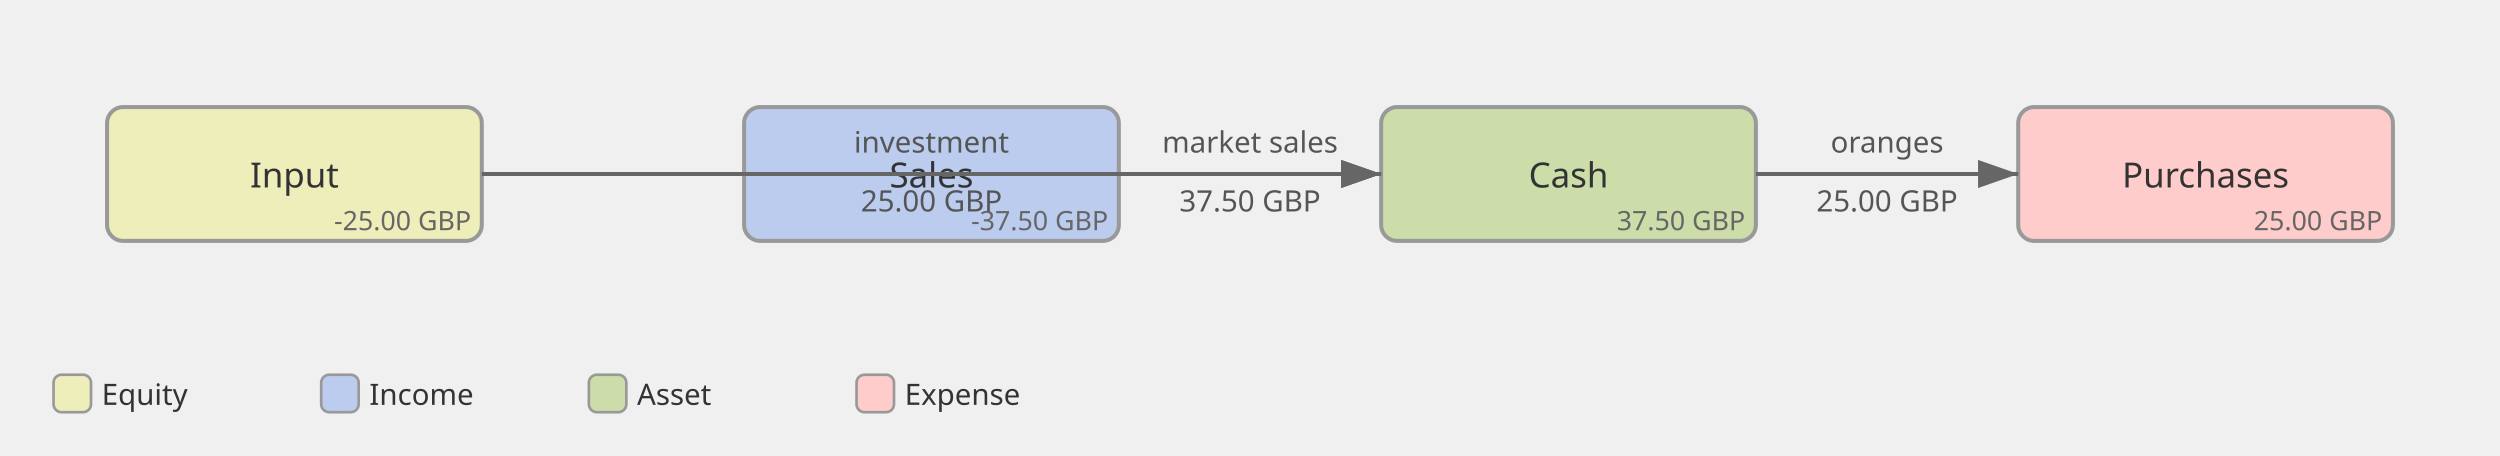
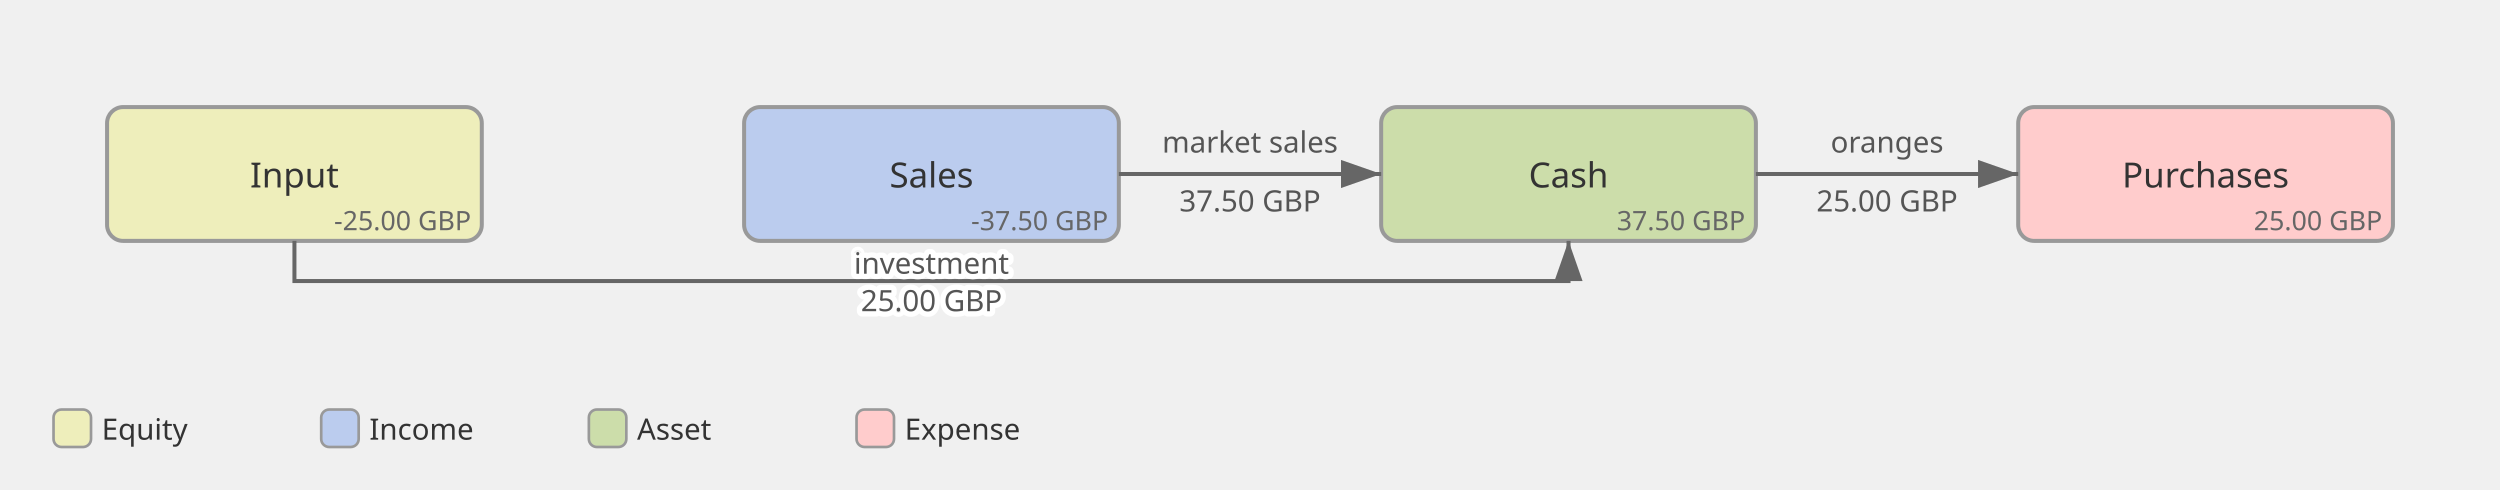
- <svg xmlns="http://www.w3.org/2000/svg" viewBox="0 0 934 170" width="934" height="170">
+ <svg xmlns="http://www.w3.org/2000/svg" viewBox="0 0 934 183" width="934" height="183">
  <defs>
    <marker id="arrowhead" markerWidth="10" markerHeight="7" refX="10" refY="3.5" orient="auto">
      <polygon points="0 0, 10 3.5, 0 7" fill="#666" />
    </marker>
  </defs>
  <style>
  .node rect { stroke: #999; stroke-width: 1.5; rx: 6; ry: 6; }
  .node text { font-family: sans-serif; font-size: 13px; fill: #333; text-anchor: middle; dominant-baseline: central; }
  .node .balance { font-size: 10px; fill: #666; text-anchor: end; dominant-baseline: auto; }
  .edge path { fill: none; stroke: #666; stroke-width: 1.5; marker-end: url(#arrowhead); }
  .edge text { font-family: sans-serif; font-size: 11px; fill: #555; text-anchor: middle; }
  .edge text.on-path { dominant-baseline: central; paint-order: stroke; stroke: #fff; stroke-width: 4px; stroke-linejoin: round; }
  .legend text { font-family: sans-serif; font-size: 11px; fill: #333; dominant-baseline: central; }
  .legend rect { stroke: #999; stroke-width: 1; rx: 3; ry: 3; }
</style>
  <g class="node" transform="translate(40,40)">
    <rect width="140" height="50" fill="#EEB" />
    <text x="70" y="25">Input</text>
    <text class="balance" x="140" y="50" dx="-4" dy="-4">-25.00 GBP</text>
  </g>
  <g class="node" transform="translate(278,40)">
    <rect width="140" height="50" fill="#BCE" />
    <text x="70" y="25">Sales</text>
    <text class="balance" x="140" y="50" dx="-4" dy="-4">-37.50 GBP</text>
  </g>
  <g class="node" transform="translate(516,40)">
    <rect width="140" height="50" fill="#CDA" />
    <text x="70" y="25">Cash</text>
    <text class="balance" x="140" y="50" dx="-4" dy="-4">37.50 GBP</text>
  </g>
  <g class="node" transform="translate(754,40)">
    <rect width="140" height="50" fill="#FCC" />
    <text x="70" y="25">Purchases</text>
    <text class="balance" x="140" y="50" dx="-4" dy="-4">25.00 GBP</text>
  </g>
  <g class="edge">
-     <path d="M180.0,65.0 C348.0,65.0 348.0,65.0 516.0,65.0" />
-     <text x="348" y="57">investment</text>
-     <text x="348" y="79">25.00 GBP</text>
+     <path d="M110.0,90.0 L110.0,105.0 L586.0,105.0 L586.0,90.0" />
+     <text class="on-path" x="348" y="98">investment</text>
+     <text class="on-path" x="348" y="112">25.00 GBP</text>
  </g>
  <g class="edge">
    <path d="M656.0,65.0 C705.0,65.0 705.0,65.0 754.0,65.0" />
    <text x="705" y="57">oranges</text>
    <text x="705" y="79">25.00 GBP</text>
  </g>
  <g class="edge">
    <path d="M418.0,65.0 C467.0,65.0 467.0,65.0 516.0,65.0" />
    <text x="467" y="57">market sales</text>
    <text x="467" y="79">37.50 GBP</text>
  </g>
-   <g class="legend" transform="translate(20,170)" dy="-30">
+   <g class="legend" transform="translate(20,183)" dy="-30">
    <rect x="0" y="-30" width="14" height="14" fill="#EEB" />
    <text x="18" y="-23">Equity</text>
    <rect x="100" y="-30" width="14" height="14" fill="#BCE" />
    <text x="118" y="-23">Income</text>
    <rect x="200" y="-30" width="14" height="14" fill="#CDA" />
    <text x="218" y="-23">Asset</text>
    <rect x="300" y="-30" width="14" height="14" fill="#FCC" />
    <text x="318" y="-23">Expense</text>
  </g>
</svg>
